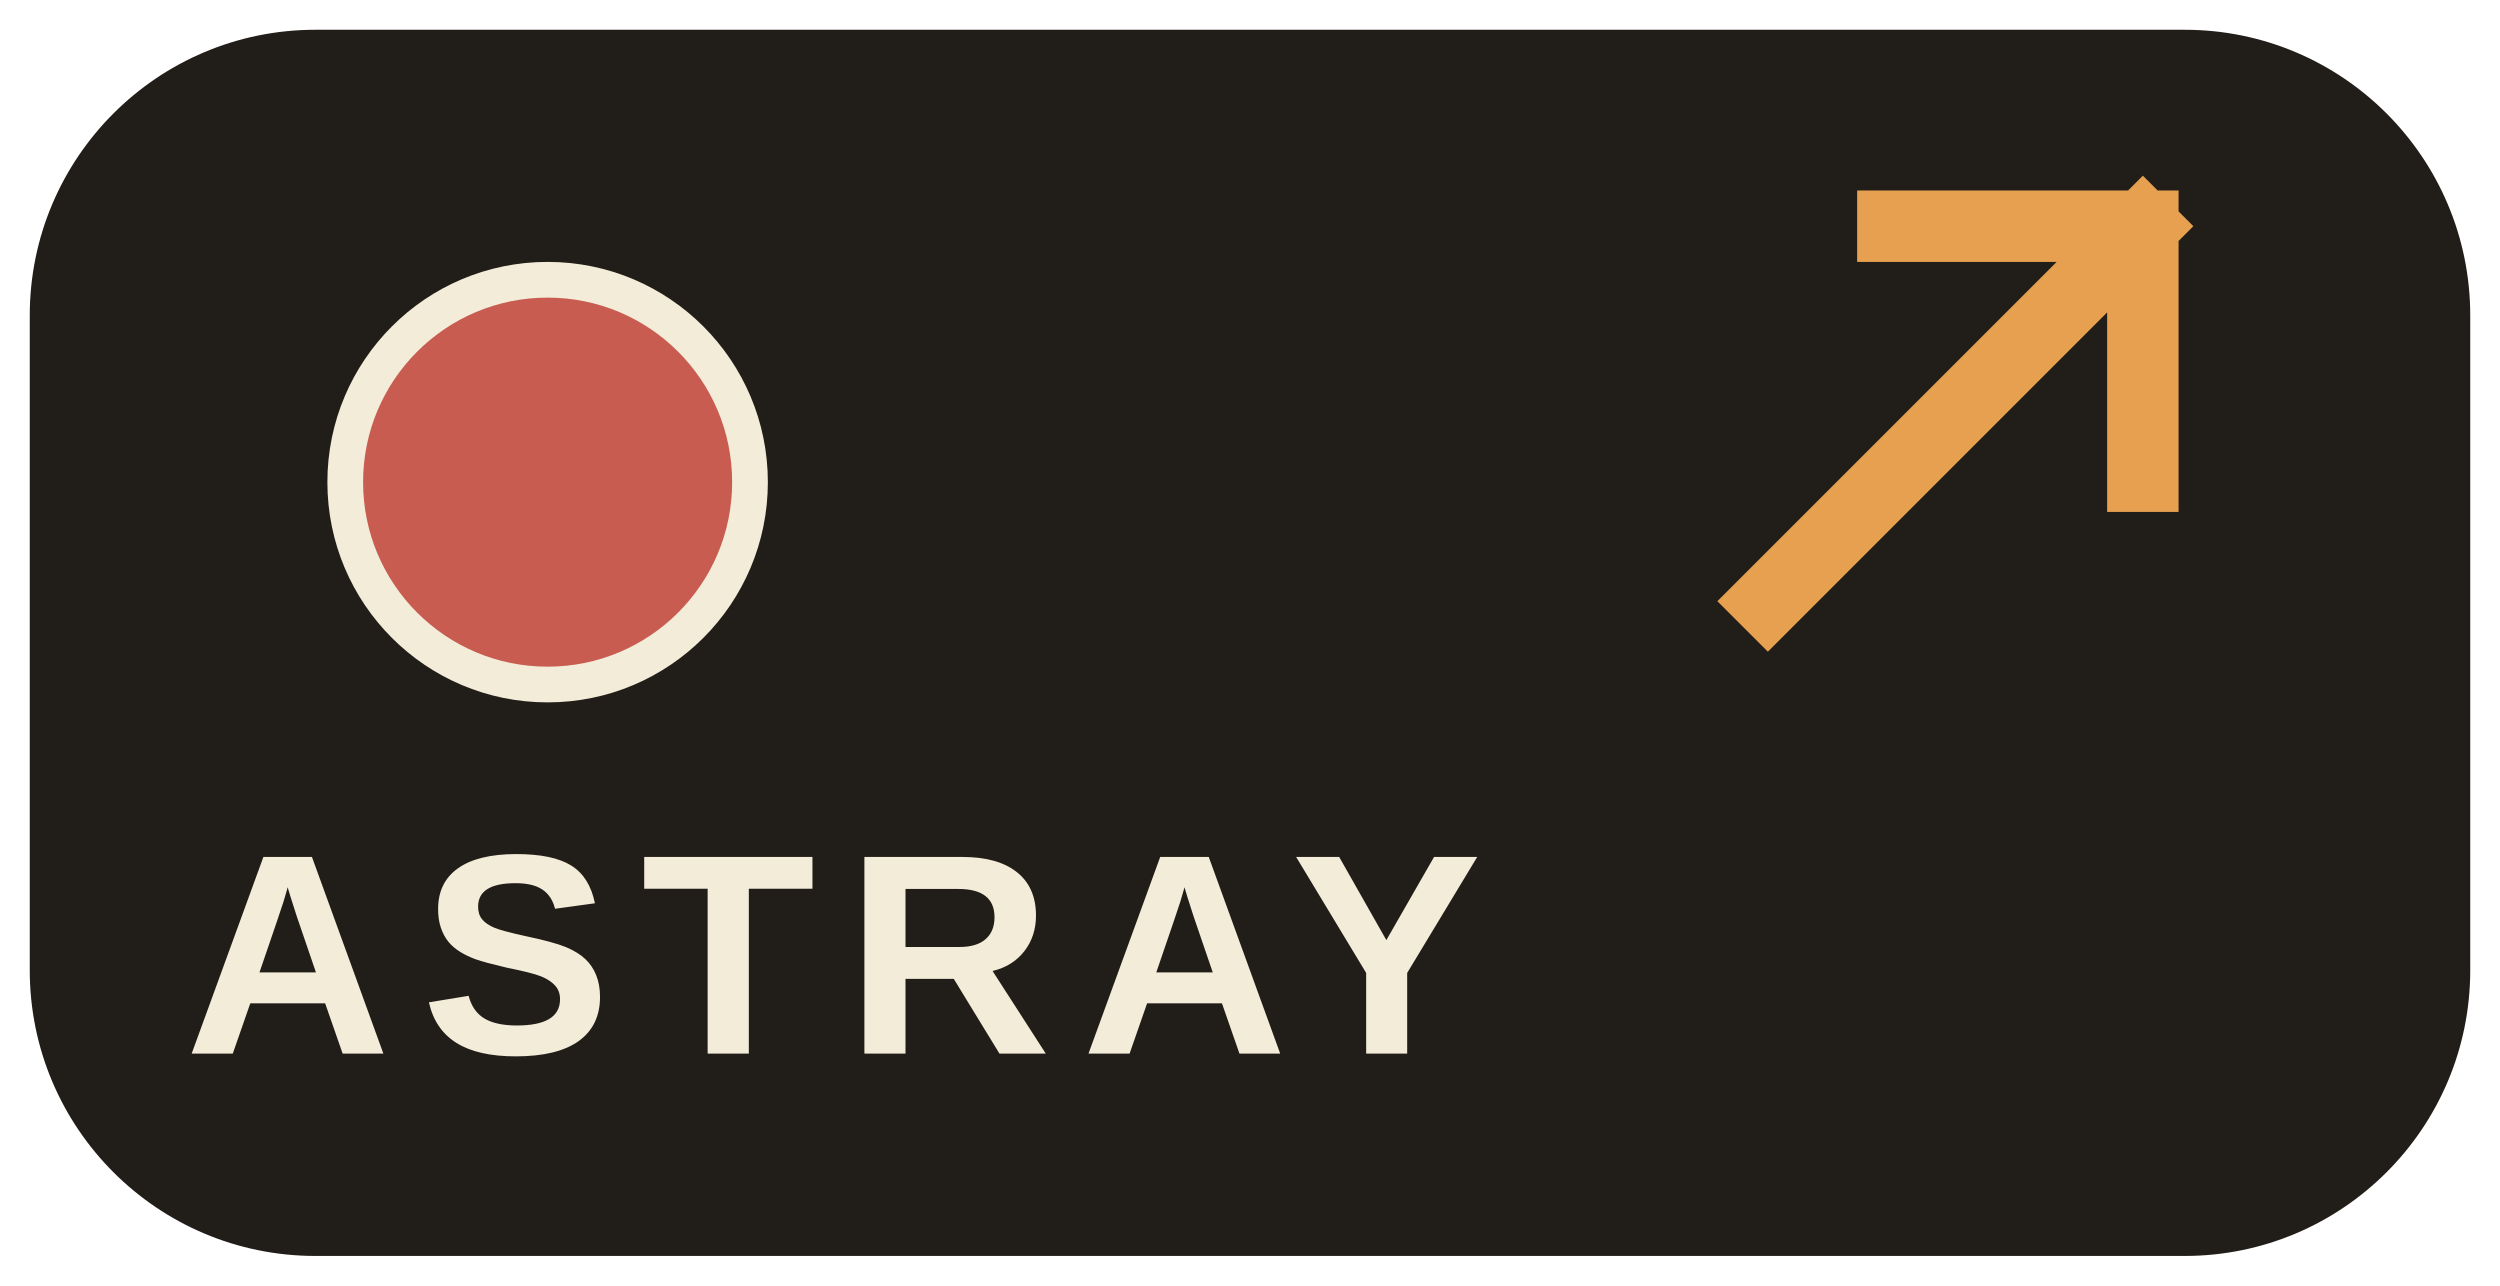
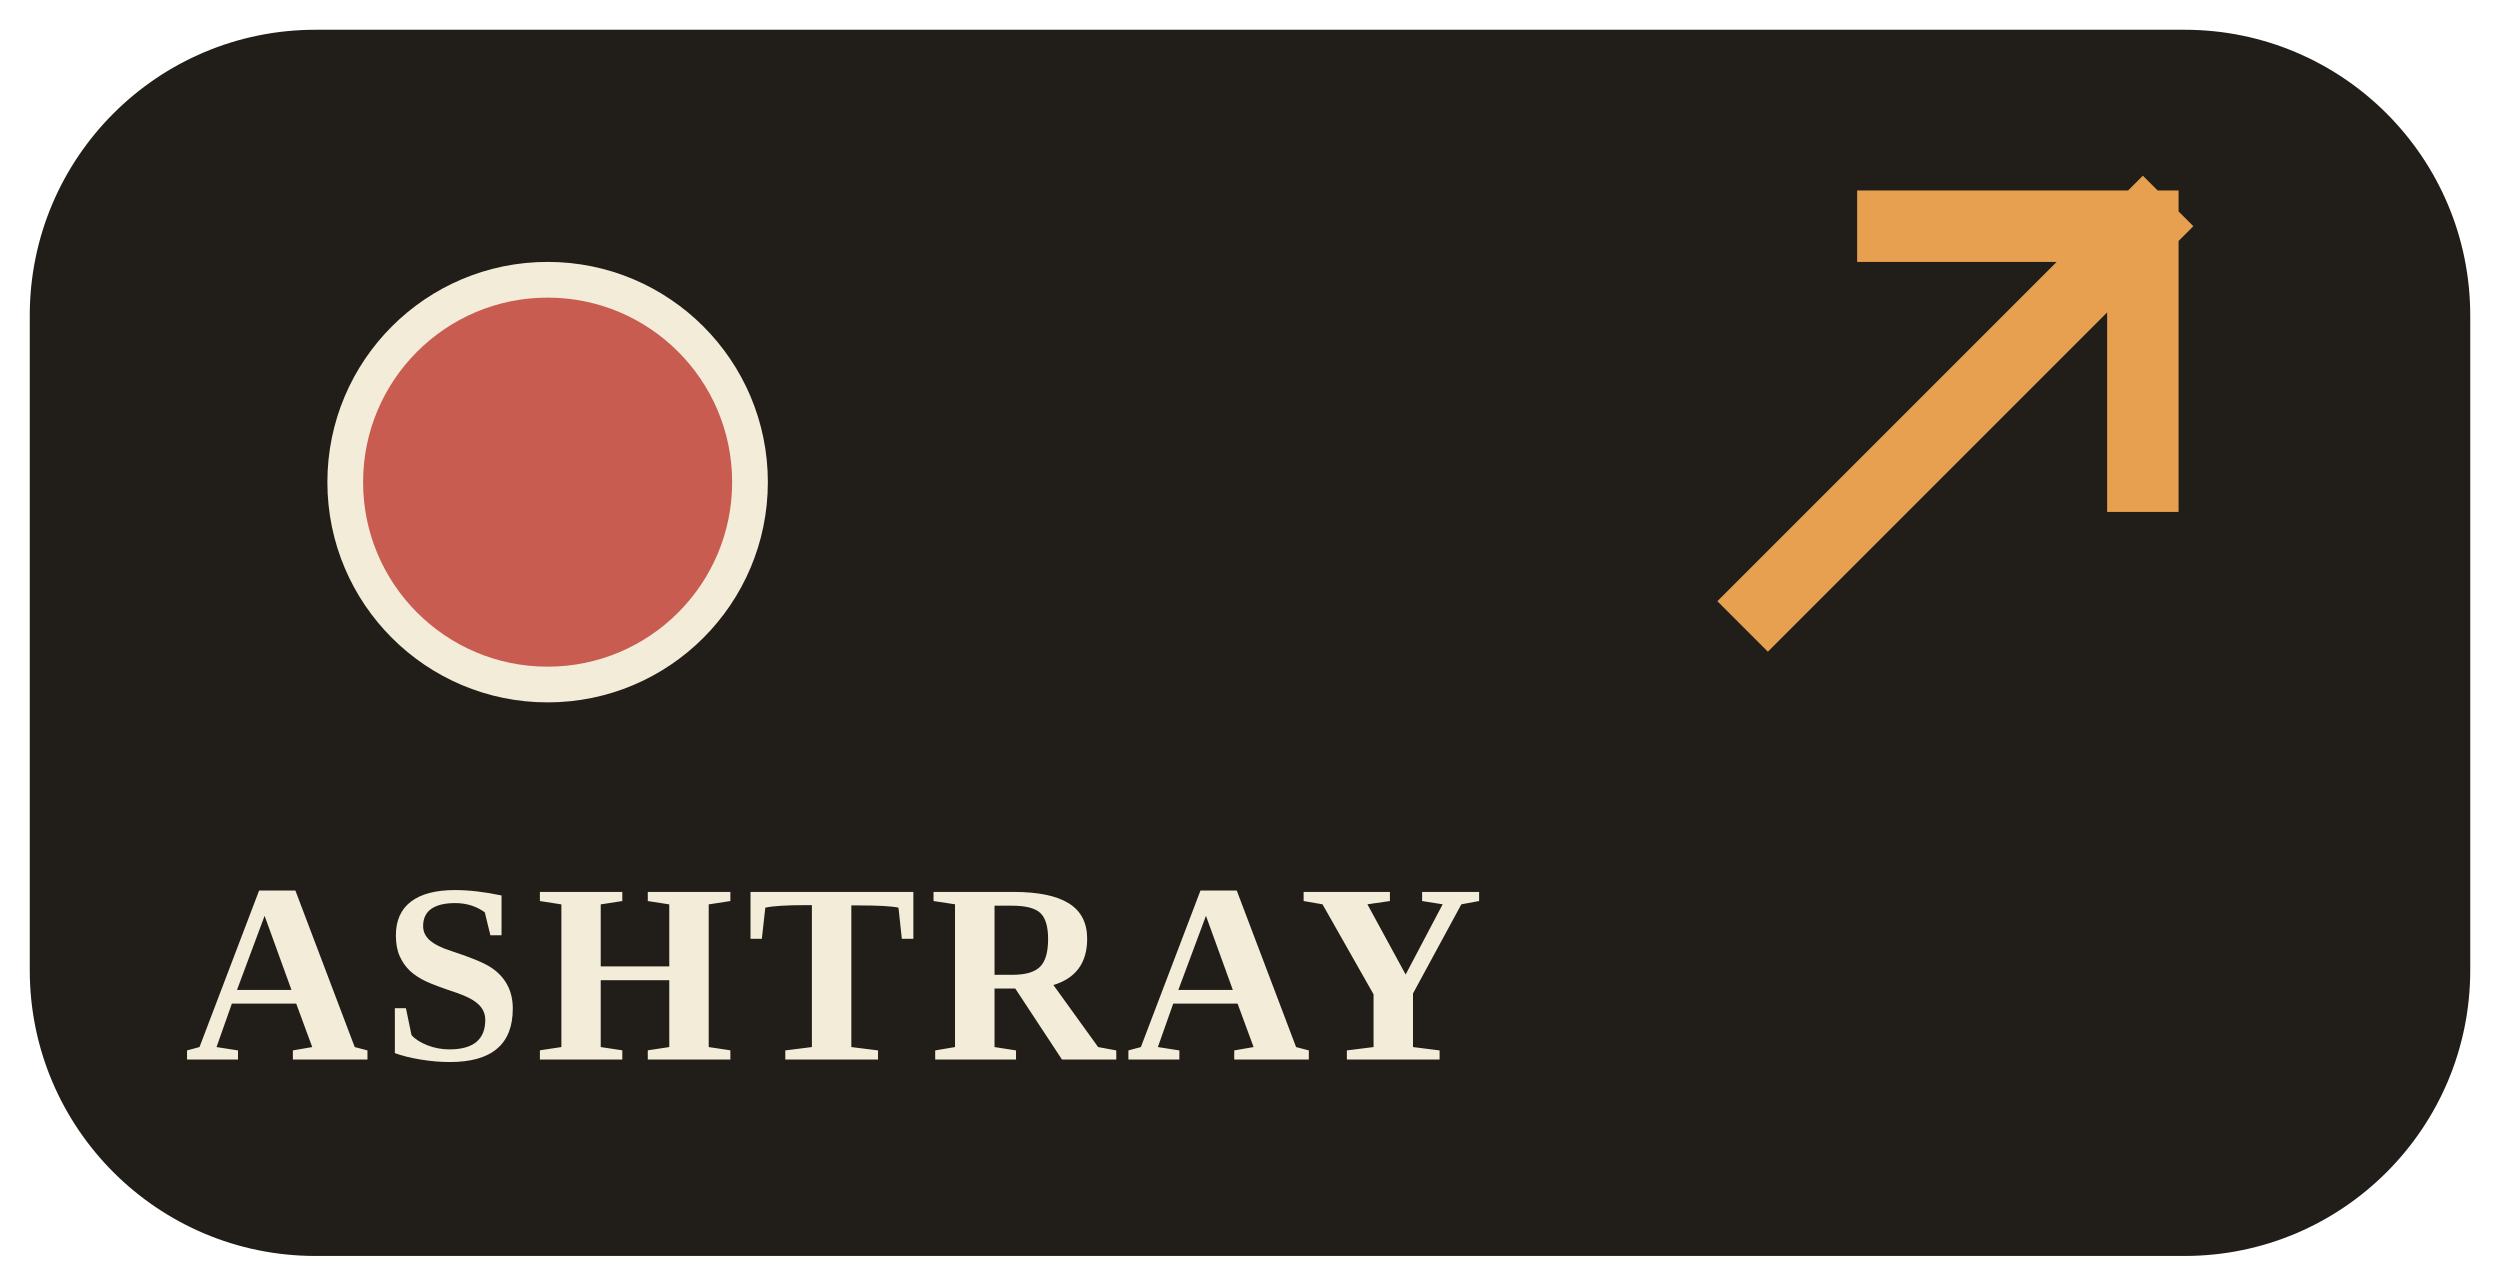
<svg xmlns="http://www.w3.org/2000/svg" viewBox="0 0 420 216" role="img" aria-labelledby="title">
  <rect x="5" y="5" width="410" height="206" rx="48" fill="#211d18" />
  <circle cx="92" cy="81" r="34" fill="#c85c50" stroke="#f3ecd9" stroke-width="6" />
  <path d="M297 101 360 38m-42 0h42v42" fill="none" stroke="#e6a04f" stroke-width="12" stroke-linecap="square" stroke-linejoin="miter" />
-   <text x="31" y="177" fill="#f3ecd9" font-family="Arial, Helvetica, sans-serif" font-size="48" font-weight="800" letter-spacing="5">ASTRAY</text>
+   <text x="31" y="178" fill="#f3ecd9" font-family="Georgia, 'Times New Roman', serif" font-size="43" font-weight="bold" letter-spacing="2">ASHTRAY</text>
</svg>
